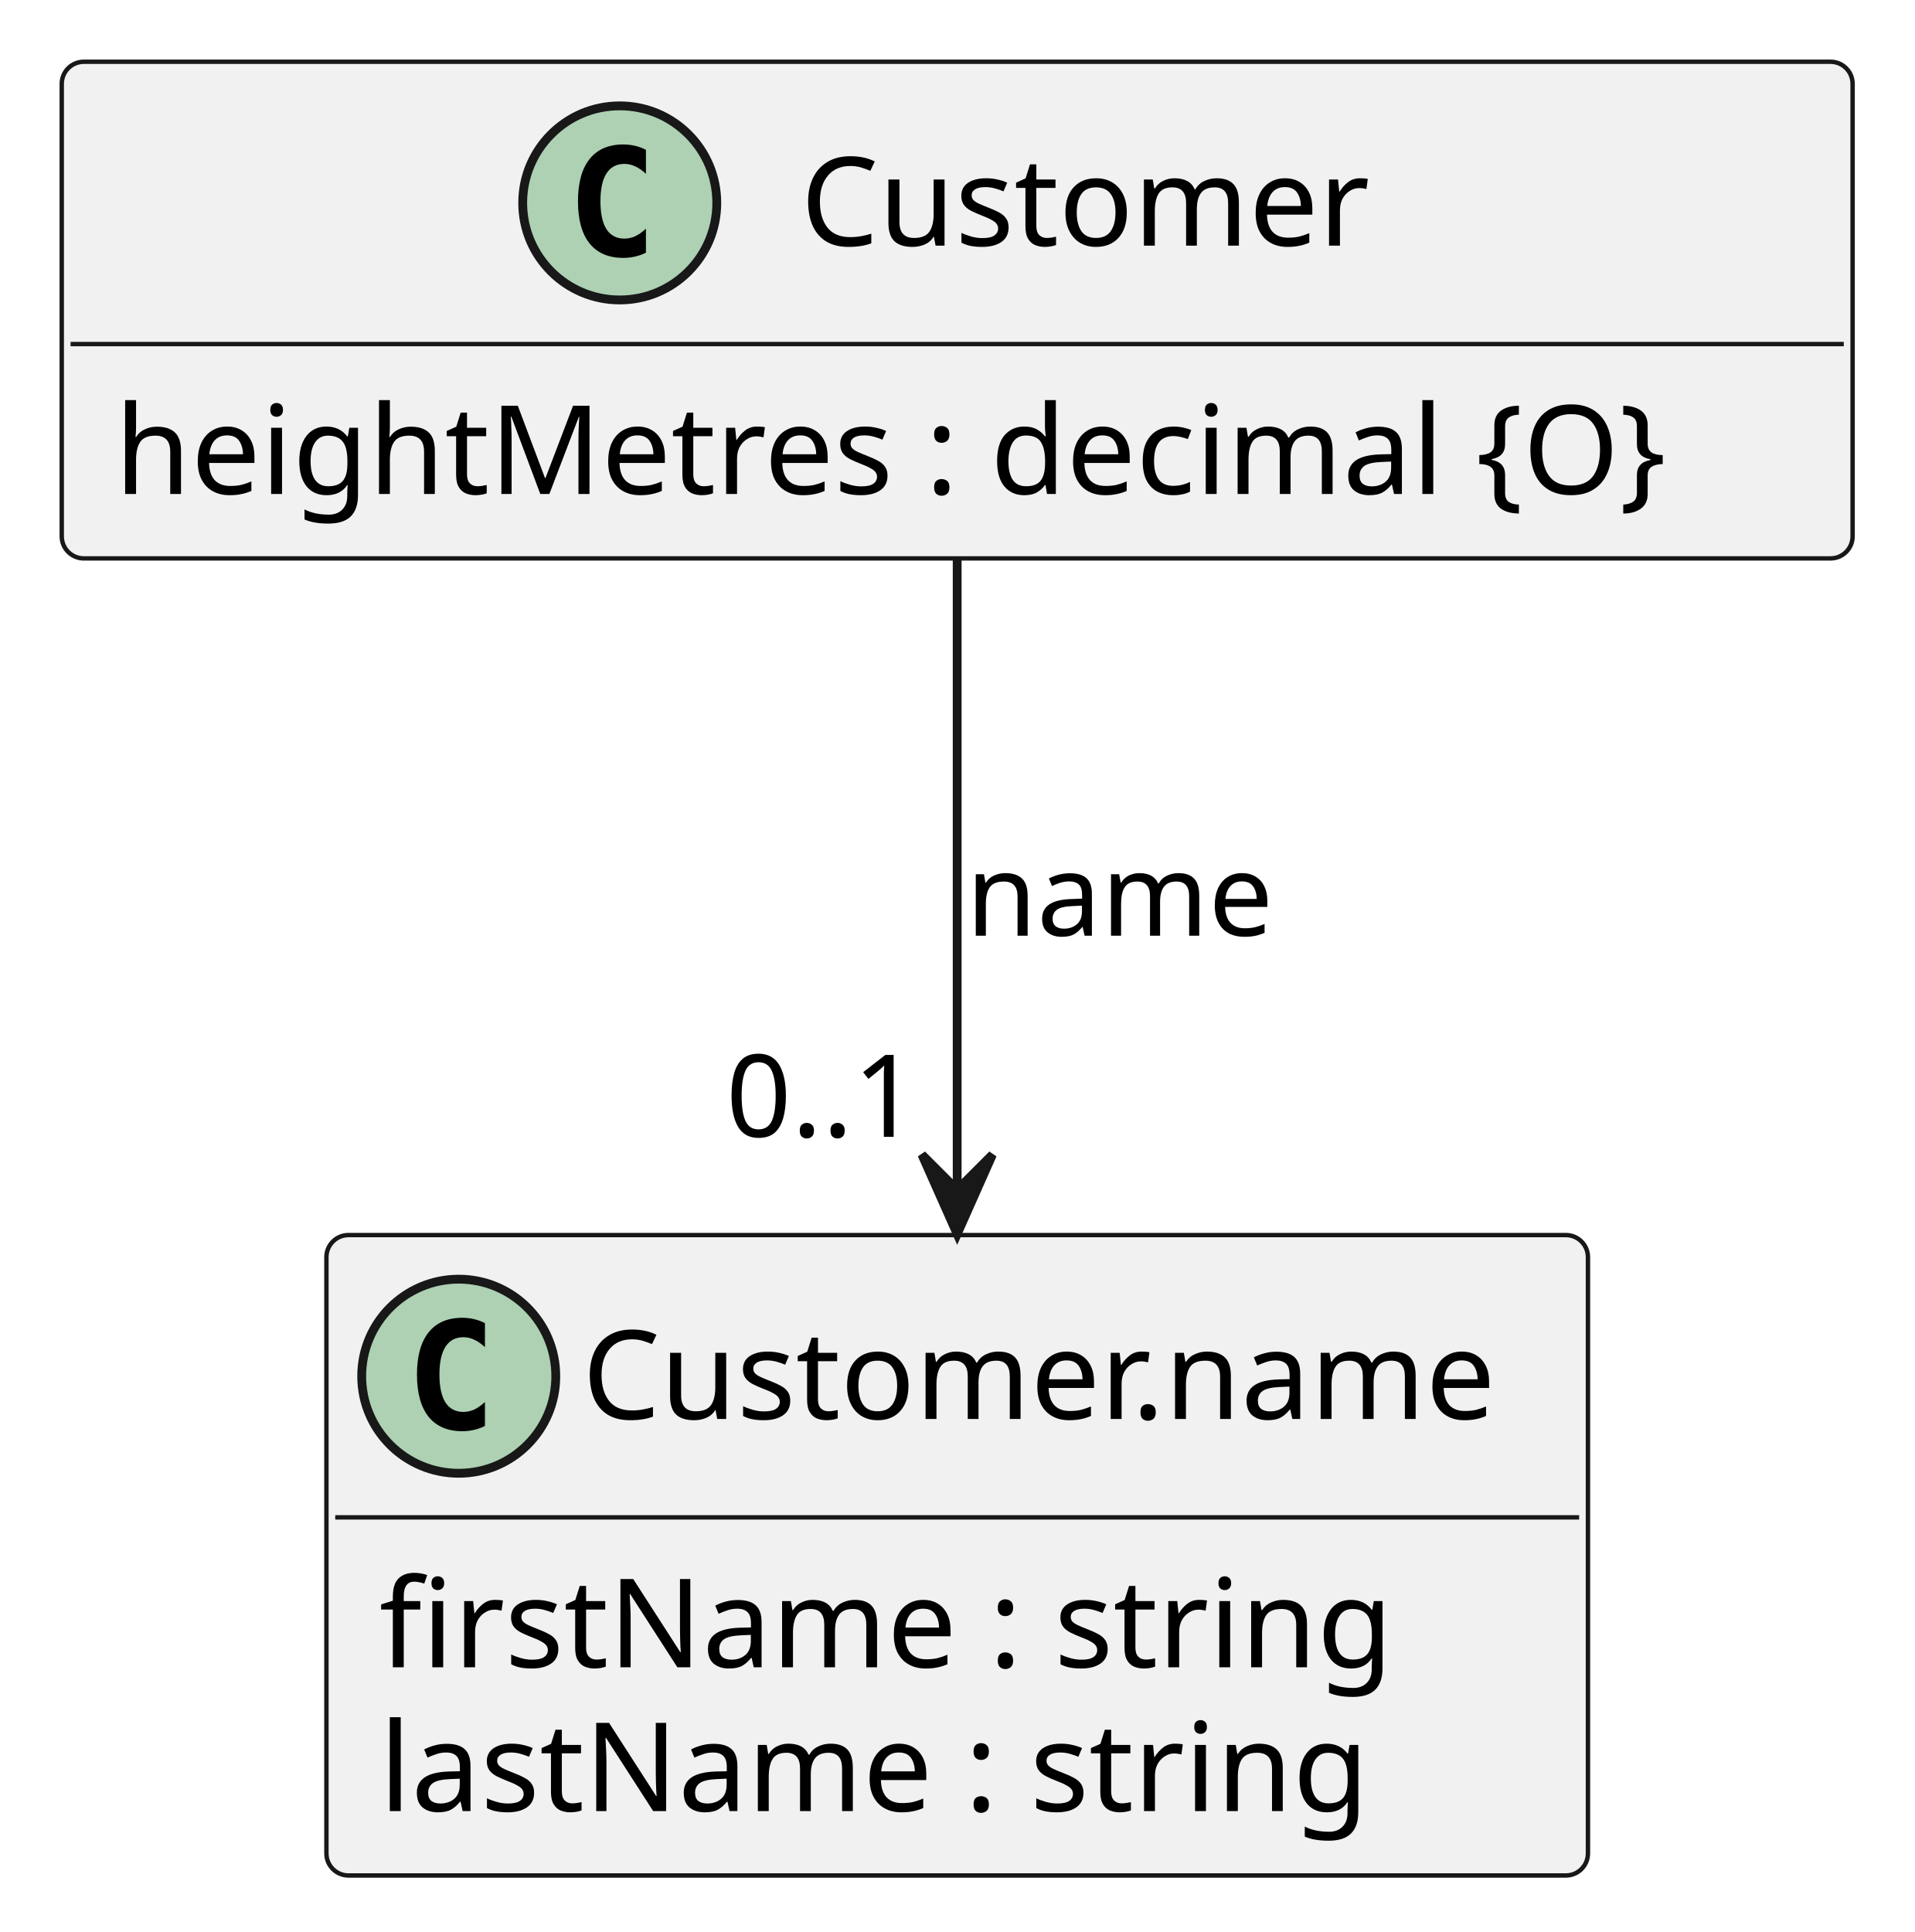
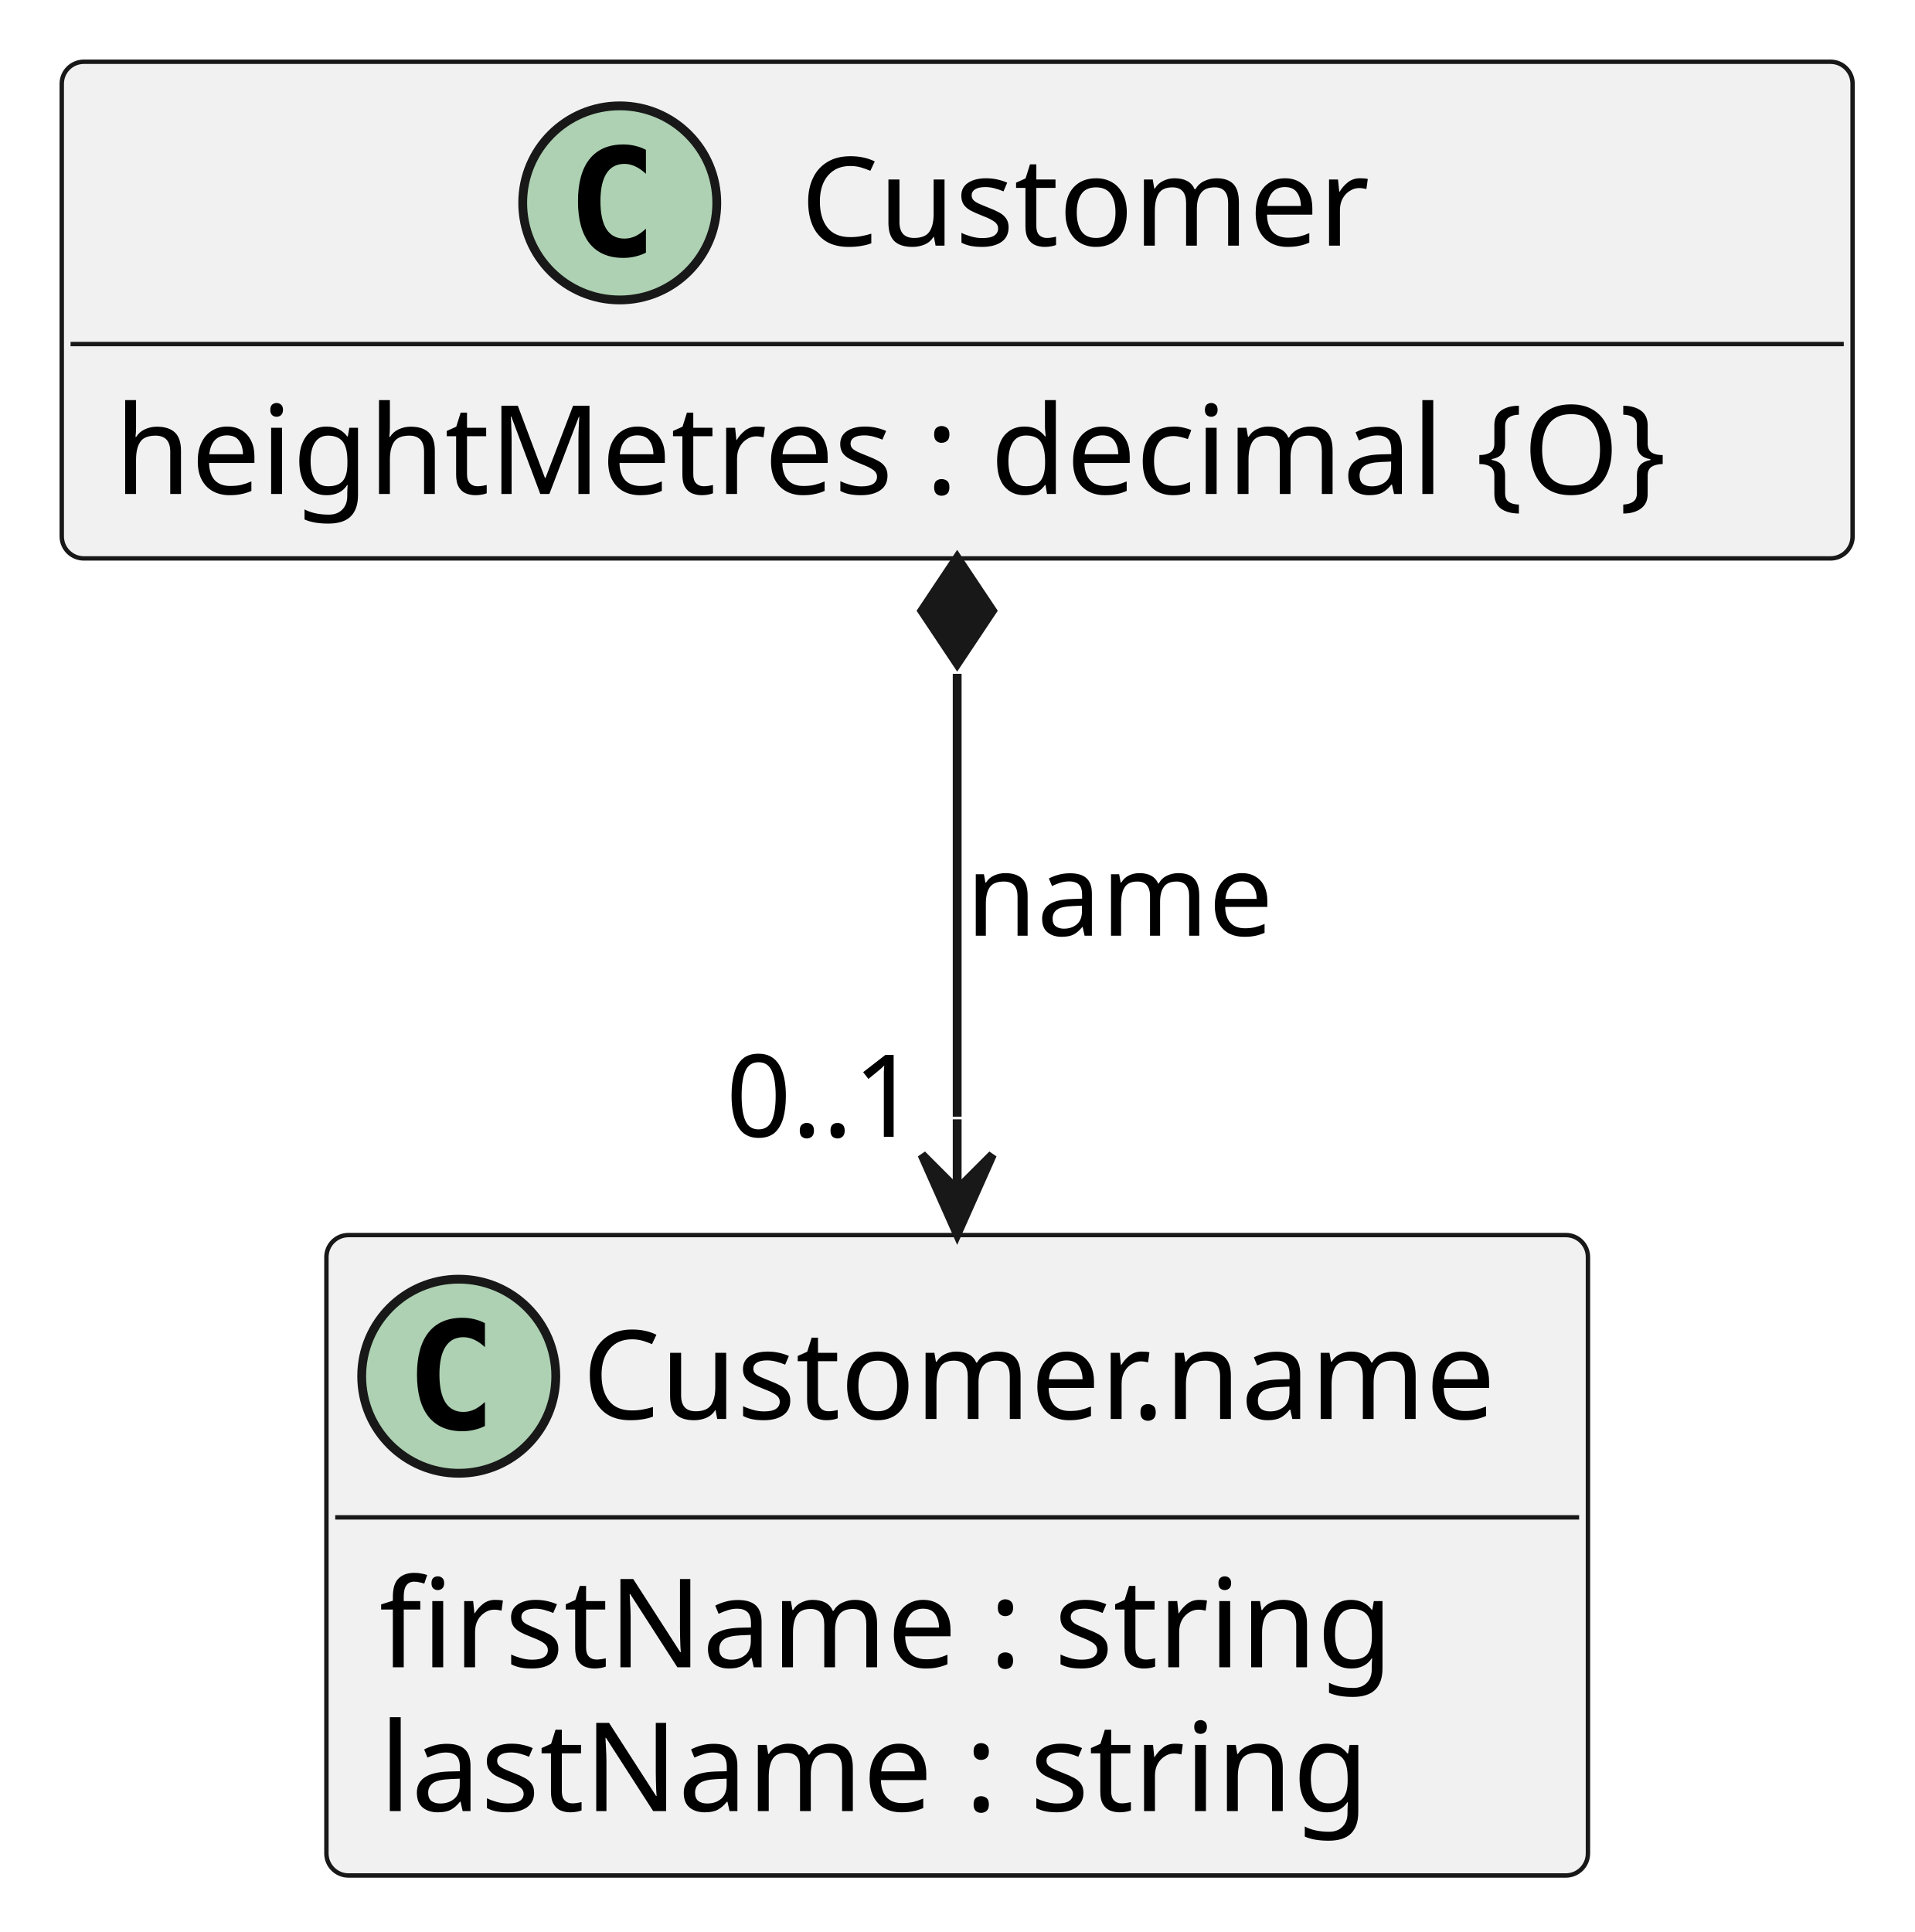
<svg xmlns="http://www.w3.org/2000/svg" contentStyleType="text/css" height="219px" preserveAspectRatio="none" style="width:217px;height:219px;background:#FFFFFF;" version="1.1" viewBox="0 0 217 219" width="217px" zoomAndPan="magnify">
  <defs />
  <g>
    <g id="elem_Customer.name">
      <rect codeLine="8" fill="#F1F1F1" height="72.594" id="Customer.name" rx="2.5" ry="2.5" style="stroke:#181818;stroke-width:0.5;" width="143" x="37" y="140" />
      <ellipse cx="52" cy="156" fill="#ADD1B2" rx="11" ry="11" style="stroke:#181818;stroke-width:1.0;" />
      <path d="M54.969,161.641 Q54.391,161.938 53.75,162.078 Q53.109,162.234 52.406,162.234 Q49.906,162.234 48.578,160.594 Q47.266,158.938 47.266,155.812 Q47.266,152.688 48.578,151.031 Q49.906,149.375 52.406,149.375 Q53.109,149.375 53.75,149.531 Q54.406,149.688 54.969,149.984 L54.969,152.703 Q54.344,152.125 53.75,151.859 Q53.156,151.578 52.531,151.578 Q51.188,151.578 50.5,152.656 Q49.812,153.719 49.812,155.812 Q49.812,157.906 50.5,158.984 Q51.188,160.047 52.531,160.047 Q53.156,160.047 53.75,159.781 Q54.344,159.5 54.969,158.922 L54.969,161.641 Z " fill="#000000" />
      <text fill="#000000" font-family="sans-serif" font-size="14" lengthAdjust="spacing" textLength="111" x="66" y="160.847">Customer.name</text>
      <line style="stroke:#181818;stroke-width:0.5;" x1="38" x2="179" y1="172" y2="172" />
      <text fill="#000000" font-family="sans-serif" font-size="14" lengthAdjust="spacing" textLength="117" x="43" y="188.995">firstName : string</text>
      <text fill="#000000" font-family="sans-serif" font-size="14" lengthAdjust="spacing" textLength="116" x="43" y="205.292">lastName : string</text>
    </g>
    <g id="elem_Customer">
      <rect codeLine="13" fill="#F1F1F1" height="56.297" id="Customer" rx="2.5" ry="2.5" style="stroke:#181818;stroke-width:0.5;" width="203" x="7" y="7" />
      <ellipse cx="70.25" cy="23" fill="#ADD1B2" rx="11" ry="11" style="stroke:#181818;stroke-width:1.0;" />
      <path d="M73.219,28.641 Q72.641,28.938 72,29.078 Q71.359,29.234 70.656,29.234 Q68.156,29.234 66.828,27.594 Q65.516,25.938 65.516,22.812 Q65.516,19.688 66.828,18.031 Q68.156,16.375 70.656,16.375 Q71.359,16.375 72,16.531 Q72.656,16.688 73.219,16.984 L73.219,19.703 Q72.594,19.125 72,18.859 Q71.406,18.578 70.781,18.578 Q69.438,18.578 68.75,19.656 Q68.062,20.719 68.062,22.812 Q68.062,24.906 68.75,25.984 Q69.438,27.047 70.781,27.047 Q71.406,27.047 72,26.781 Q72.594,26.5 73.219,25.922 L73.219,28.641 Z " fill="#000000" />
      <text fill="#000000" font-family="sans-serif" font-size="14" lengthAdjust="spacing" textLength="68" x="90.75" y="27.847">Customer</text>
      <line style="stroke:#181818;stroke-width:0.5;" x1="8" x2="209" y1="39" y2="39" />
      <text fill="#000000" font-family="sans-serif" font-size="14" lengthAdjust="spacing" textLength="191" x="13" y="55.995">heightMetres : decimal {O}</text>
    </g>
    <g id="link_Customer_Customer.name">
-       <path codeLine="17" d="M108.5,63.23 C108.5,83.57 108.5,111.72 108.5,134.75 " fill="none" id="Customer-to-Customer.name" style="stroke:#181818;stroke-width:1.0;" />
+       <path codeLine="17" d="M108.5,76.38 C108.5,92.07 108.5,110.17 108.5,126.58 " fill="none" id="Customer-Customer.name" style="stroke:#181818;stroke-width:1.0;" />
+       <polygon fill="#181818" points="108.5,63.23,104.5,69.23,108.5,75.23,112.5,69.23,108.5,63.23" style="stroke:#181818;stroke-width:1.0;" />
      <polygon fill="#181818" points="108.5,139.88,112.5,130.88,108.5,134.88,104.5,130.88,108.5,139.88" style="stroke:#181818;stroke-width:1.0;" />
+       <line style="stroke:#181818;stroke-width:1.0;" x1="108.5" x2="108.5" y1="134.88" y2="126.88" />
      <text fill="#000000" font-family="sans-serif" font-size="13" lengthAdjust="spacing" textLength="37" x="109.5" y="106.067">name</text>
      <text fill="#000000" font-family="sans-serif" font-size="13" lengthAdjust="spacing" textLength="24" x="82.287" y="128.862">0..1</text>
    </g>
  </g>
</svg>
